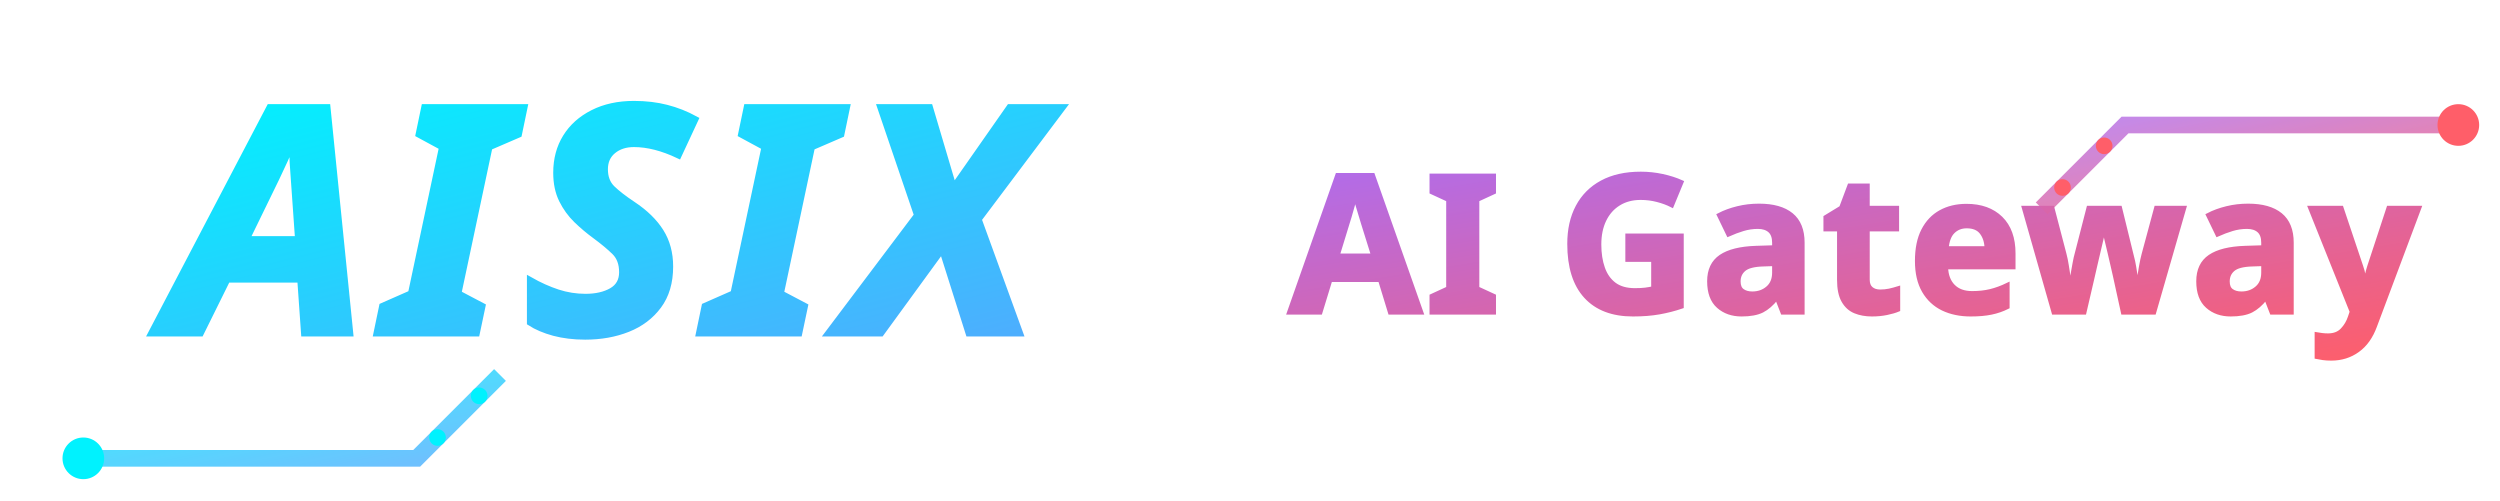
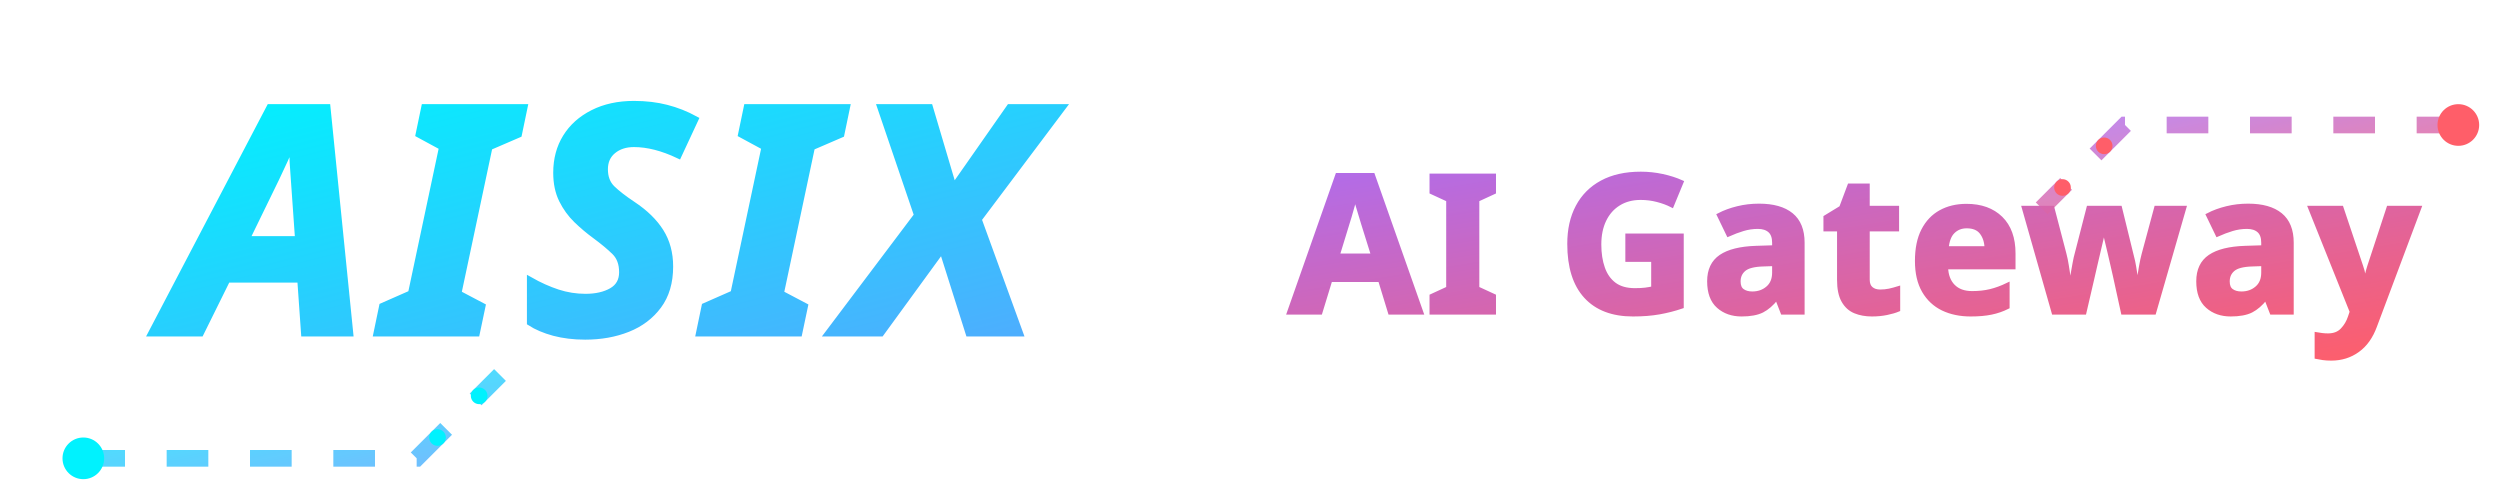
<svg xmlns="http://www.w3.org/2000/svg" width="600" height="120" viewBox="0 0 600 120">
  <defs>
-     <linearGradient id="grad-aisix" x1="0%" y1="0%" x2="100%" y2="100%">
-       <stop offset="0%" stop-color="#00F2FE" />
-       <stop offset="100%" stop-color="#4FACFE" />
+     <linearGradient id="a" x1="0%" y1="0%" x2="100%" y2="100%">
+       <stop offset="0%" stop-color="#00F2FE">
+         <animate attributeName="offset" values="0%;20%;0%" dur="8s" repeatCount="indefinite" calcMode="spline" keySplines=".4 0 .6 1;.4 0 .6 1" />
+       </stop>
+       <stop offset="100%" stop-color="#4FACFE">
+         <animate attributeName="offset" values="100%;80%;100%" dur="8s" repeatCount="indefinite" calcMode="spline" keySplines=".4 0 .6 1;.4 0 .6 1" />
+       </stop>
    </linearGradient>
-     <linearGradient id="grad-gateway" x1="0%" y1="0%" x2="100%" y2="100%">
-       <stop offset="0%" stop-color="#B16CEA" />
-       <stop offset="100%" stop-color="#FF5E69" />
+     <linearGradient id="b" x1="0%" y1="0%" x2="100%" y2="100%">
+       <stop offset="0%" stop-color="#B16CEA">
+         <animate attributeName="offset" values="0%;15%;0%" dur="10s" repeatCount="indefinite" calcMode="spline" keySplines=".4 0 .6 1;.4 0 .6 1" />
+       </stop>
+       <stop offset="100%" stop-color="#FF5E69">
+         <animate attributeName="offset" values="100%;85%;100%" dur="10s" repeatCount="indefinite" calcMode="spline" keySplines=".4 0 .6 1;.4 0 .6 1" />
+       </stop>
    </linearGradient>
  </defs>
-   <g transform="translate(300, 80)" text-anchor="middle">
-     <text x="-155" y="0" font-family="'Arial Black', Impact, sans-serif" font-weight="900" font-size="76" font-style="italic" fill="url(#grad-aisix)" letter-spacing="4" stroke="url(#grad-aisix)" stroke-width="1.5">
-             AISIX
-         </text>
-     <text x="145" y="-5" font-family="'Arial Black', Impact, sans-serif" font-weight="900" font-size="46" fill="url(#grad-gateway)" letter-spacing="1" stroke="url(#grad-gateway)" stroke-width="1">
-             AI Gateway
-         </text>
+   <g transform="translate(300,80)" text-anchor="middle">
+     <text x="-155" font-family="'Arial Black',Impact,sans-serif" font-weight="900" font-size="76" font-style="italic" fill="url(#a)" letter-spacing="4" stroke="url(#a)" stroke-width="1.5">AISIX</text>
+     <text x="145" y="-5" font-family="'Arial Black',Impact,sans-serif" font-weight="900" font-size="46" fill="url(#b)" letter-spacing="1" stroke="url(#b)" stroke-width="1">AI Gateway</text>
  </g>
-   <g transform="translate(-100, -30)">
-     <path d="M 120 140 L 200 140 L 220 120" stroke="url(#grad-aisix)" stroke-width="4" fill="none" opacity="0.8" />
-     <circle cx="120" cy="140" r="5" fill="#00F2FE" />
-     <circle cx="205" cy="135" r="2" fill="#00F2FE" />
-     <circle cx="215" cy="125" r="2" fill="#00F2FE" />
-     <path d="M 690 60 L 610 60 L 590 80" stroke="url(#grad-gateway)" stroke-width="4" fill="none" opacity="0.8" />
-     <circle cx="690" cy="60" r="5" fill="#FF5E69" />
-     <circle cx="605" cy="65" r="2" fill="#FF5E69" />
-     <circle cx="595" cy="75" r="2" fill="#FF5E69" />
+   <g transform="translate(-100,-30)">
+     <path d="M120 140L200 140 220 120" stroke="url(#a)" stroke-width="4" fill="none" opacity=".8" stroke-dasharray="10 10">
+       <animate attributeName="stroke-dashoffset" from="0" to="-20" dur="1.5s" repeatCount="indefinite" />
+     </path>
+     <circle cx="120" cy="140" r="5" fill="#00F2FE">
+       <animate attributeName="r" values="5;7;5" dur="3s" repeatCount="indefinite" calcMode="spline" keySplines=".4 0 .6 1;.4 0 .6 1" />
+       <animate attributeName="opacity" values=".8;1;.8" dur="3s" repeatCount="indefinite" calcMode="spline" keySplines=".4 0 .6 1;.4 0 .6 1" />
+     </circle>
+     <circle cx="205" cy="135" r="2" fill="#00F2FE">
+       <animate attributeName="opacity" values=".3;1;.3" dur="2s" repeatCount="indefinite" calcMode="spline" keySplines=".4 0 .6 1;.4 0 .6 1" />
+     </circle>
+     <circle cx="215" cy="125" r="2" fill="#00F2FE">
+       <animate attributeName="opacity" values=".3;1;.3" dur="2s" begin=".5s" repeatCount="indefinite" calcMode="spline" keySplines=".4 0 .6 1;.4 0 .6 1" />
+     </circle>
+     <path d="M690 60L610 60 590 80" stroke="url(#b)" stroke-width="4" fill="none" opacity=".8" stroke-dasharray="10 10">
+       <animate attributeName="stroke-dashoffset" from="0" to="20" dur="1.5s" repeatCount="indefinite" />
+     </path>
+     <circle cx="690" cy="60" r="5" fill="#FF5E69">
+       <animate attributeName="r" values="5;7;5" dur="3s" repeatCount="indefinite" calcMode="spline" keySplines=".4 0 .6 1;.4 0 .6 1" />
+       <animate attributeName="opacity" values=".8;1;.8" dur="3s" repeatCount="indefinite" calcMode="spline" keySplines=".4 0 .6 1;.4 0 .6 1" />
+     </circle>
+     <circle cx="605" cy="65" r="2" fill="#FF5E69">
+       <animate attributeName="opacity" values=".3;1;.3" dur="2s" begin=".3s" repeatCount="indefinite" calcMode="spline" keySplines=".4 0 .6 1;.4 0 .6 1" />
+     </circle>
+     <circle cx="595" cy="75" r="2" fill="#FF5E69">
+       <animate attributeName="opacity" values=".3;1;.3" dur="2s" begin=".8s" repeatCount="indefinite" calcMode="spline" keySplines=".4 0 .6 1;.4 0 .6 1" />
+     </circle>
  </g>
</svg>
